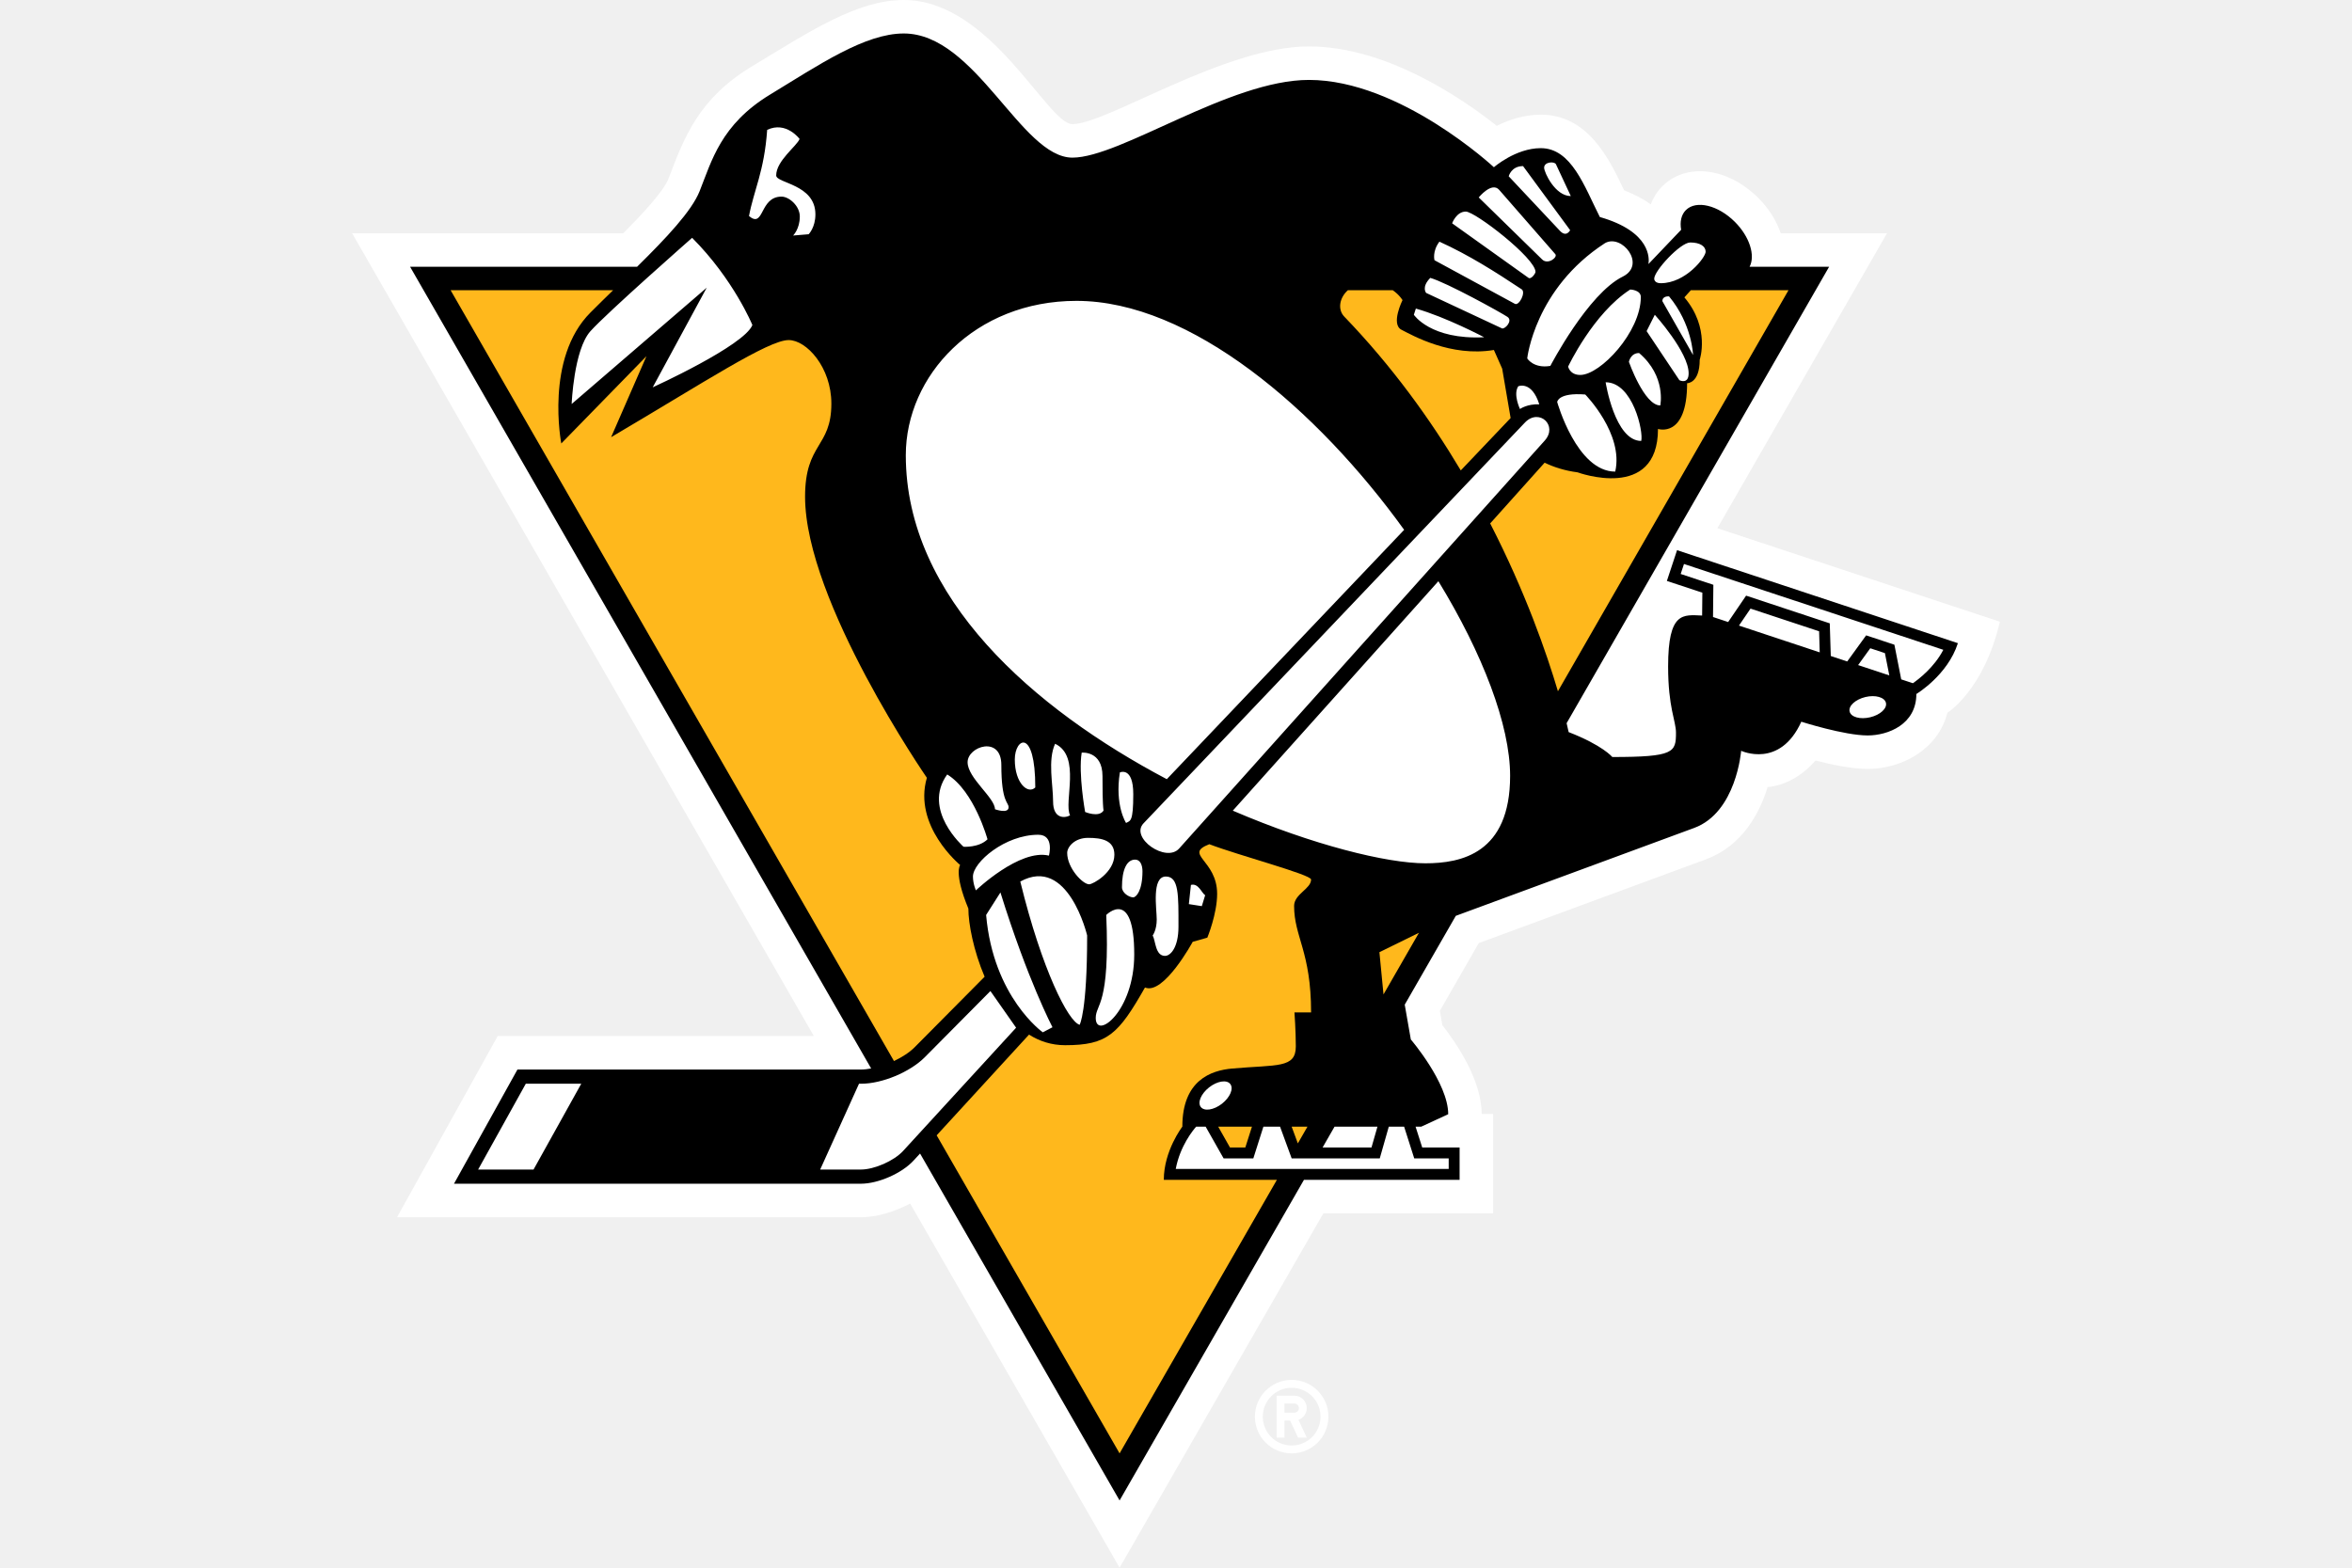
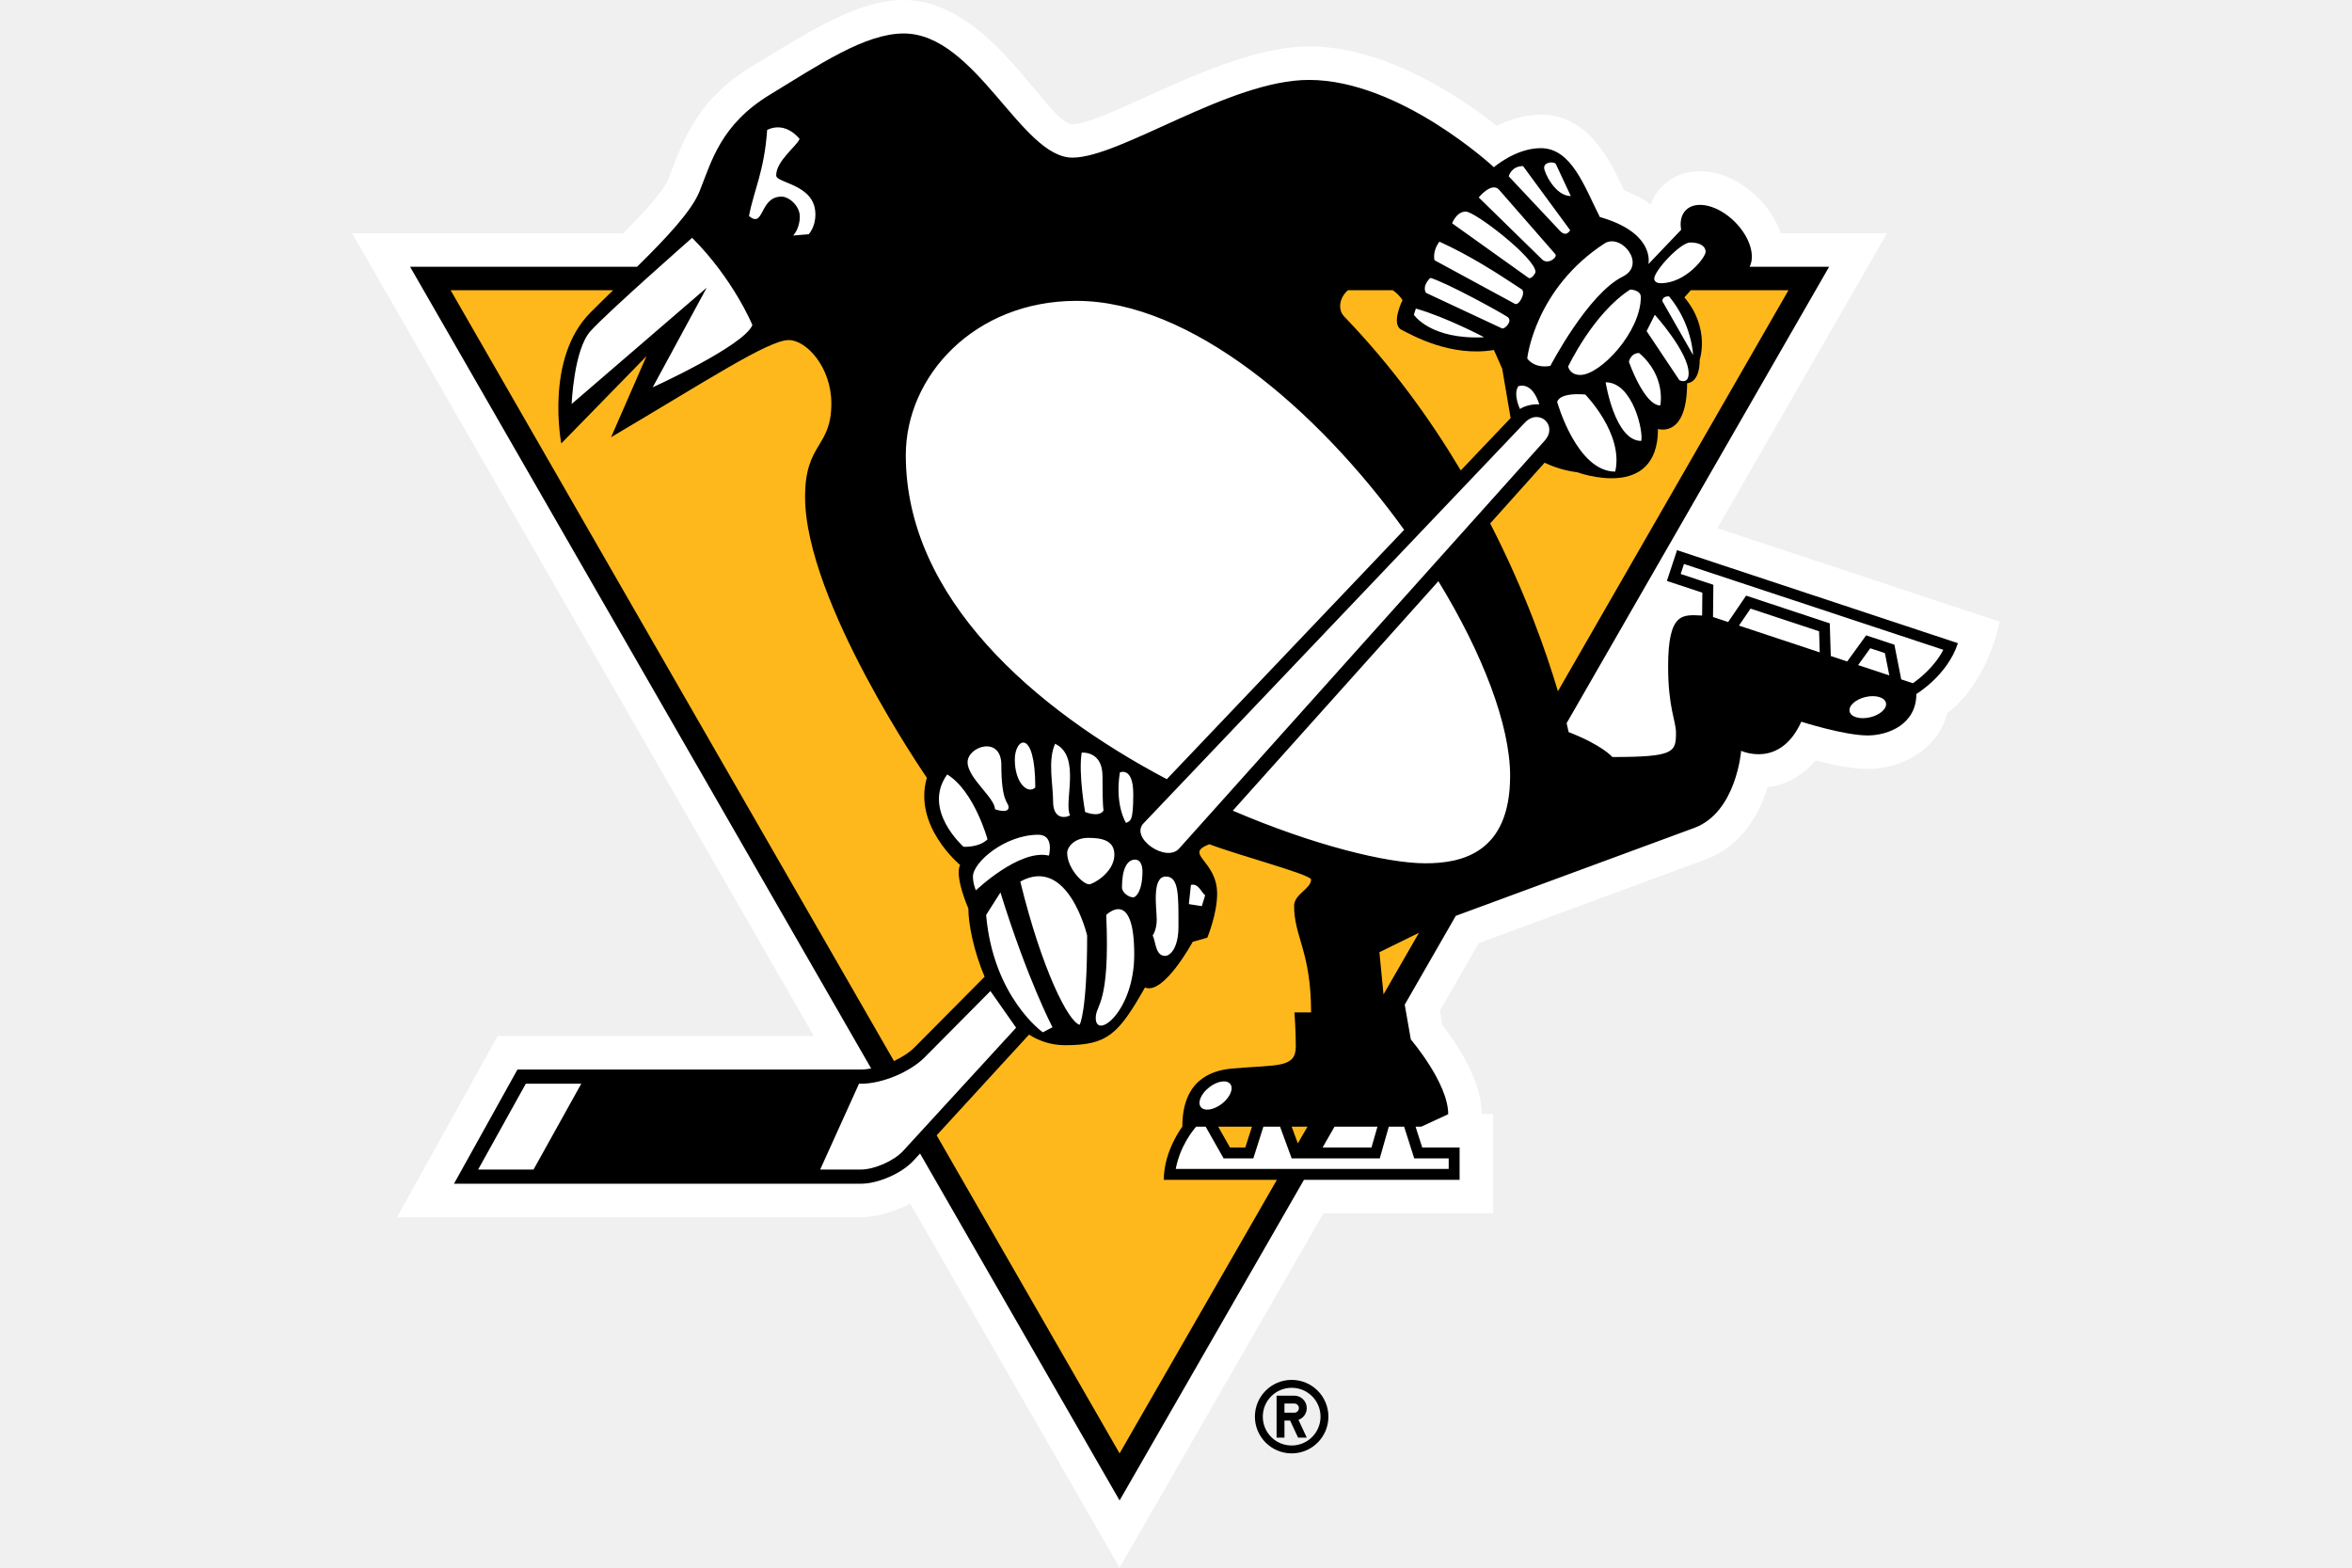
<svg xmlns="http://www.w3.org/2000/svg" fill="none" viewBox="0 0 960 640">
-   <path fill="#fff" d="M527.212 563.333c-8.282 0-15.005 6.713-15.005 15 0 8.279 6.723 15.002 15.005 15.002 8.281 0 14.995-6.723 14.995-15.001 0-8.288-6.714-15.001-14.995-15.001Zm0 26.783a11.776 11.776 0 0 1-10.889-7.271 11.795 11.795 0 0 1-.894-4.511c0-6.51 5.265-11.775 11.783-11.775 6.51 0 11.78 5.265 11.78 11.775 0 6.512-5.27 11.782-11.78 11.782Zm6.163-15.26a5.077 5.077 0 0 0-1.492-3.595 5.092 5.092 0 0 0-3.598-1.487h-7.228v17.123h3.213v-6.954h2.306l3.246 6.954h3.554l-3.39-7.251a5.095 5.095 0 0 0 3.389-4.79Zm-5.09 1.872h-4.015v-3.747h4.015a1.88 1.88 0 0 1 1.878 1.876 1.876 1.876 0 0 1-1.878 1.871Z" />
+   <path fill="#000" d="M527.212 563.333c-8.282 0-15.005 6.713-15.005 15 0 8.279 6.723 15.002 15.005 15.002 8.281 0 14.995-6.723 14.995-15.001 0-8.288-6.714-15.001-14.995-15.001Zm0 26.783a11.776 11.776 0 0 1-10.889-7.271 11.795 11.795 0 0 1-.894-4.511c0-6.51 5.265-11.775 11.783-11.775 6.51 0 11.78 5.265 11.78 11.775 0 6.512-5.27 11.782-11.78 11.782Zm6.163-15.26a5.077 5.077 0 0 0-1.492-3.595 5.092 5.092 0 0 0-3.598-1.487h-7.228v17.123h3.213v-6.954h2.306l3.246 6.954h3.554l-3.39-7.251a5.095 5.095 0 0 0 3.389-4.79Zm-5.09 1.872h-4.015v-3.747h4.015a1.88 1.88 0 0 1 1.878 1.876 1.876 1.876 0 0 1-1.878 1.871Z" />
  <path fill="#fff" d="M770.21 95.226h-43.375c-1.762-5.036-4.712-9.97-9.062-14.31-12.585-12.603-29.493-14.651-39.34-4.811-2.08 2.087-3.633 4.573-4.666 7.332-2.9-2.122-6.533-4.042-10.866-5.758-6.09-12.787-14.69-30.865-34.02-30.865-6.904 0-13.087 2.143-17.947 4.556-14.251-11.287-45.151-32.414-76.692-32.414-34.537 0-82.458 31.714-96.51 31.714C427.495 50.67 404.529 0 368.874 0c-19.153 0-38.558 12.981-61.68 26.928-22.057 13.211-27.954 29.189-34.335 46.036-2.175 5.493-11.793 15.542-18.47 22.262h-110.67l188.454 327.715h-129.02l-41.09 73.993h189.31c6.49 0 13.699-2.221 20.122-5.6L456.974 640l83.178-144.665h69.275v-40.57h-4.651c-.046-14.092-10.714-29.458-16.063-36.242l-1.022-5.86 15.893-27.661 92.637-34.162c15.04-5.546 22.026-19.022 25.276-29.553 0 0 10.22-.102 19.54-10.805 6.532 1.683 14.841 3.42 21.279 3.42 14.017 0 28.739-8.011 32.541-22.928 0 0 14.838-9.118 21.424-37.15l-115.317-38.176L770.21 95.226Z" />
  <path fill="#000" d="m680.361 237.164 14.478 4.79-.095 9.337c-7.711-.293-13.88-1.761-13.88 20.784 0 16.82 3.208 22.27 3.208 27.013 0 8.047-.686 9.957-25.98 9.957 0 0-3.951-4.796-17.827-10.169 0 0-.262-1.284-.828-3.64L746.58 108.908h-32.46c2.402-4.612.035-12.28-6.013-18.33-6.848-6.84-15.804-8.994-19.996-4.803-1.91 1.903-2.49 4.797-1.93 8.033l-13.343 13.99c.36-2.113 1.114-13.216-19.843-19.2-6.314-12.494-11.58-28.113-24.113-28.113-10.24 0-19.128 7.788-19.128 7.788s-38.286-35.647-75.51-35.647c-32.312 0-76.89 31.725-96.511 31.725-20.936 0-39.436-50.683-68.858-50.683-15.814 0-34.487 12.719-54.584 24.957-20.088 12.2-23.834 27.155-28.732 39.418-3.244 8.128-13.52 19.023-25.524 30.865h-92.652l188.19 327.29c-1.43.258-2.82.435-4.093.435H211.205l-25.9 46.616h166.069c7.063 0 16.744-4.245 21.512-9.459l2.65-2.868 81.439 141.63 75.259-130.899h63.523v-13.207h-15.263l-2.709-8.493h2.327l10.997-5.086c0-12.691-15.259-30.508-15.259-30.508l-2.49-14.212 20.844-36.259 97.292-35.884c17.25-6.356 19.175-31.498 19.175-31.498s15.818 7.431 24.555-11.87c0 0 17.544 5.606 27.09 5.606 8.285 0 19.869-4.475 19.869-16.922 0 0 12.776-7.654 16.953-20.749l-114.627-37.967-4.15 12.56Zm9.53-138.174c3.996 0 6.292 1.546 6.292 3.785 0 2.228-8.082 12.843-18.33 12.843-2.16 0-2.66-1.181-2.66-1.85 0-3.265 10.68-14.778 14.697-14.778h.001Zm-8.638 22.012c9.454 11.403 9.79 23.92 9.79 23.92l-12.524-21.982c0-2.24 2.734-1.938 2.734-1.938Zm-5.819 7.498s13.806 15.277 13.806 23.893c0 4.72-3.771 2.823-3.771 2.823l-13.377-20.038 3.342-6.678Zm2.232 37.023c-6.561 0-12.808-17.802-12.808-17.802s.658-3.6 4.167-3.6c11.202 9.556 8.641 21.402 8.641 21.402Zm-22.305-9.462c11.128 0 15.507 20.268 14.524 23.947-10.796 0-14.524-23.947-14.524-23.947Zm3.912 36.468c-15.722 0-23.685-28.413-23.685-28.413s.316-3.937 11.447-3.064c0 0 15.796 16.048 12.238 31.477Zm10.449-71.28c0 14.28-16.522 31.82-24.707 31.82-4.312 0-4.962-3.417-4.962-3.417s10.207-21.71 25.34-31.455c0 0 4.329.113 4.329 3.052Zm-14.616-21.994c6.848-3.912 16.964 8.74 7.304 13.636-14.268 6.982-29.612 36.489-29.612 36.489-6.88 1.16-9.44-3.056-9.44-3.056s3.038-28.47 31.748-47.069ZM481.313 346.37c-5.312 6.052-20.221-4.33-14.562-10.254l155.803-163.751c5.77-5.762 13.42 1.372 7.952 7.492L481.314 346.369l-.001.001Zm10.59 19.094-1.365 4.463-5.291-.827.845-7.835c3.095-.849 4.383 3.35 5.811 4.199Zm-16.037-7.626c5.36 0 5.143 7.707 5.143 20.469 0 8.514-3.254 11.93-5.49 11.93-4.014 0-3.809-6.157-5.04-8.347 0 0 1.656-2.168 1.656-6.508 0-4.358-2.186-17.544 3.731-17.544Zm-72.8-15.196c-3.499 3.48-9.784 3.042-9.784 3.042s-17.106-15.05-6.668-29.52c11.06 6.776 16.451 26.478 16.451 26.478h.001Zm-8.13-31.466c0-6.476 13.775-11.022 13.775 1.128 0 15.376 2.96 15.128 2.96 17.24 0 2.858-5.564.82-5.564.82 0-4.697-11.17-12.726-11.17-19.188h-.001Zm28.84 29.606c6.688 0 4.36 8.517 4.36 8.517-11.997-2.861-29.81 14.187-29.81 14.187s-1.207-2.663-1.207-5.652c0-5.794 13.06-17.052 26.656-17.052h.001Zm-9.572-30.73c0-8.805 8.362-13.032 8.362 11.424-2.919 2.907-8.362-1.613-8.362-11.425v.001Zm-5.865 54.287c11.124 35.782 21.244 55.03 21.244 55.03l-3.954 2.066s-20.215-14.29-23.13-47.907l5.84-9.189Zm8.107-4.45c19.55-10.785 27.286 22.001 27.286 22.001 0 31.247-3.056 36.471-3.056 36.471-4.564-1.185-15.38-22.305-24.23-58.472Zm20.317-27.027c-2.185 1.231-6.929 1.468-6.929-5.652 0-6.887-2.26-16.848.82-23.568 10.771 5.09 3.392 23.812 6.109 29.22Zm-1.174 15.316c0-2.345 2.94-6.126 8.507-6.126 5.578 0 10.753.958 10.753 6.88 0 7.236-8.751 12.078-10.283 12.078-2.695 0-8.977-6.685-8.977-12.832Zm5.918-40.914s8.492-.891 8.492 9.593c0 4.12.007 11.021.421 14.067-1.91 2.957-7.513.559-7.513.559s-2.805-15.546-1.4-24.219Zm10.024 66.264s11.421-11.481 11.421 16.137c0 23.337-15.712 35.091-15.712 25.895 0-5.656 5.897-5.012 4.29-42.032h.001Zm5.56-58.192s5.469-2.519 5.469 8.867c0 11.481-1.21 10.8-2.943 11.765 0 0-4.67-7.092-2.526-20.632Zm5.451 51.001c-1.68 0-4.595-1.797-4.595-4.124 0-7.138 1.92-11.28 5.387-11.28 2.105 0 2.982 2.31 2.982 4.768 0 7.973-2.607 10.636-3.774 10.636Zm157.161-208.64s5.494-2.402 8.581 7.378c-4.902-.258-7.884 1.903-7.884 1.903s-2.9-6.006-.697-9.281Zm15.383-90.635 6.06 12.984c-6.424 0-10.888-9.699-10.888-11.584 0-2.454 4.252-2.649 4.828-1.4Zm-13.43.75 19.214 26.149s-1.5 3.116-4.153.28l-20.915-22.27s.997-4.159 5.854-4.159Zm-9.745 9.701 22.864 26.19c1.235 1.238-2.946 4.552-5.31 2.235l-25.902-25.336s5.31-6.566 8.348-3.089Zm-13.632 8.861c3.845 0 28.456 19.009 28.456 24.622 0 .65-1.797 3.187-2.84 2.448l-31.194-22.281s1.737-4.789 5.578-4.789Zm-10.763 12.284c12.04 5.458 22.736 12.26 33.577 19.455 1.801 1.213-1.033 6.848-2.783 5.921l-32.804-17.803s-1.004-3.568 2.01-7.573Zm-3.725 14.786c6.689 1.91 28.612 14.014 31.449 15.892 2.44 1.584-1.037 5.21-2.208 4.715l-30.925-14.467s-2.062-2.32 1.684-6.14Zm-5.89 12.528c12.285 3.463 27.87 11.708 27.87 11.708-21.913 1.097-28.686-9.179-28.686-9.179l.816-2.529Zm-138.527-3.144c46.609 0 98.307 44.324 133.746 93.472l-96.875 101.795c-54.1-28.577-106.531-73.944-106.531-132.26 0-32.39 28.06-63.007 69.66-63.007ZM313.13 53.025c7.768-3.707 13.226 3.703 13.226 3.703-1.062 2.866-9.544 8.89-9.544 14.899 0 3.236 16.006 3.509 16.006 15.878 0 5.405-2.76 8.121-2.76 8.121l-6.334.527s2.727-2.678 2.727-7.757c0-4.365-4.397-8.128-7.46-8.128-9.097 0-6.96 13.162-13.275 7.94 1.875-10.246 6.247-18.261 7.414-35.183Zm-30.631 44.062c16.95 16.964 24.6 35.612 24.6 35.612-3.42 8.478-40.687 25.428-40.687 25.428l22.043-40.677-55.122 47.48s.849-22.051 7.626-29.684c6.791-7.602 41.54-38.159 41.54-38.159Zm-64.73 380.375h-22.616l19.458-35.032h22.634l-19.476 35.032Zm150.845-7.598c-3.697 4.043-11.747 7.598-17.24 7.598h-16.61l15.85-35.032h.866c8.556 0 19.963-4.757 26.001-10.84l26.773-27 10.484 14.966-46.124 50.308Zm176.099-9.91h17.512l-2.433 8.492h-19.953l4.874-8.493v.001Zm-54.589-8.03c-1.436-1.829.11-5.423 3.396-8.011 3.336-2.618 7.216-3.216 8.63-1.366 1.454 1.829-.07 5.437-3.388 8.04-3.332 2.593-7.202 3.187-8.638 1.337Zm87.12 20.997h14.06v4.283H479.901c1.744-9.37 7.106-15.871 8.33-17.25h3.866l7.343 12.967h12.118l4.118-12.968h6.794l4.747 12.968h35.948l3.69-12.968h6.253l4.136 12.968Zm4.559-120.482c-15.815 0-45.94-7.46-78.62-21.492l83.912-93.673c18.035 29.503 29.28 58.733 29.28 79.454 0 31.675-19.942 35.71-34.572 35.71v.001Zm127.98-97.048 4.715-6.93 27.997 9.26.25 8.6-32.962-10.93Zm53.57 37.43c-4.103.983-7.87-.053-8.404-2.345-.57-2.253 2.33-4.924 6.423-5.914 4.068-.984 7.867.092 8.397 2.356.559 2.277-2.317 4.92-6.416 5.903Zm-4.938-21.308 4.96-6.865 5.973 1.984 1.804 9.101-12.737-4.22Zm-71.071-41.267 105.847 35.034c-3.72 7.187-10.088 12.022-12.422 13.639l-4.758-1.57-2.787-14.15-11.534-3.816-7.719 10.65-6.713-2.224-.414-13.332-34.15-11.308-7.326 10.77-6.176-2.05.138-13.152-13.338-4.414 1.35-4.078.002.001Z" />
  <path fill="#FFB81C" d="M395.251 370.917c-6.012-14.484-3.356-17.785-3.356-17.785s-19.313-15.867-13.583-35.608c0 0-49.71-72.03-49.71-114.737 0-22.107 10.728-19.956 10.728-38.028 0-14.838-10.152-25.927-17.424-25.927-8.337 0-34.36 17.183-72.472 39.644l14.424-33.058-34.76 35.623s-6.79-34.774 11.914-53.46c3.031-3.057 6.14-6.074 9.228-9.094h-66.31l180.959 314.68c3.297-1.574 6.342-3.509 8.468-5.667l28.527-28.76c-4.563-10.686-6.632-21.757-6.632-27.823h-.001Zm217.888-220.409-3.386-7.63c-17.533 2.954-33.224-5.935-37.709-8.248-4.495-2.281.41-12.104.41-12.104s-1.216-2.119-3.972-4.04h-18.34c-3.452 3.1-4.258 7.882-1.436 10.793 19.461 20.197 35.085 41.872 47.532 62.766l20.342-21.386-3.441-20.15v-.001Zm74.367-29.107c10.647 12.585 6.254 25.47 6.254 25.47 0 9.735-5.146 9.572-5.146 9.572 0 22.642-11.885 18.666-11.885 18.666 0 29.8-32.825 17.72-32.825 17.72-5.355-.693-9.815-2.178-13.444-3.94l-22.224 24.8c14.407 28.049 23.044 52.975 27.65 68.51l94.108-163.713h-39.87l-2.618 2.915ZM535.138 359.053c0-2.001-29.84-9.925-41.547-14.41-10.703 4.206 3.2 6.353 3.2 20.254 0 8.238-4.01 17.901-4.01 17.901l-5.96 1.69s-11.86 21.878-19.48 18.656c-10.876 19.128-15.326 23.554-32.605 23.554-5.55 0-10.434-1.617-14.728-4.32l-37.695 41.113 74.662 129.844 64.213-111.681h-46.163c0-11.892 7.562-21.7 7.562-21.7 0-18.928 11.658-22.96 20.342-23.735 18.453-1.623 25.976-.021 25.976-9.037 0-6.367-.555-13.88-.555-13.88h6.788c0-24.795-6.933-30.815-6.933-43.47 0-4.847 6.933-6.94 6.933-10.779Zm-5.405 107.731 3.926-6.83h-6.451l2.525 6.83Z" />
  <path fill="#FFB81C" d="M502.027 468.447h6.271l2.706-8.493h-13.783l4.806 8.493Zm62.667-62.473 14.474-25.173-16.143 7.923 1.669 17.25Z" />
</svg>
